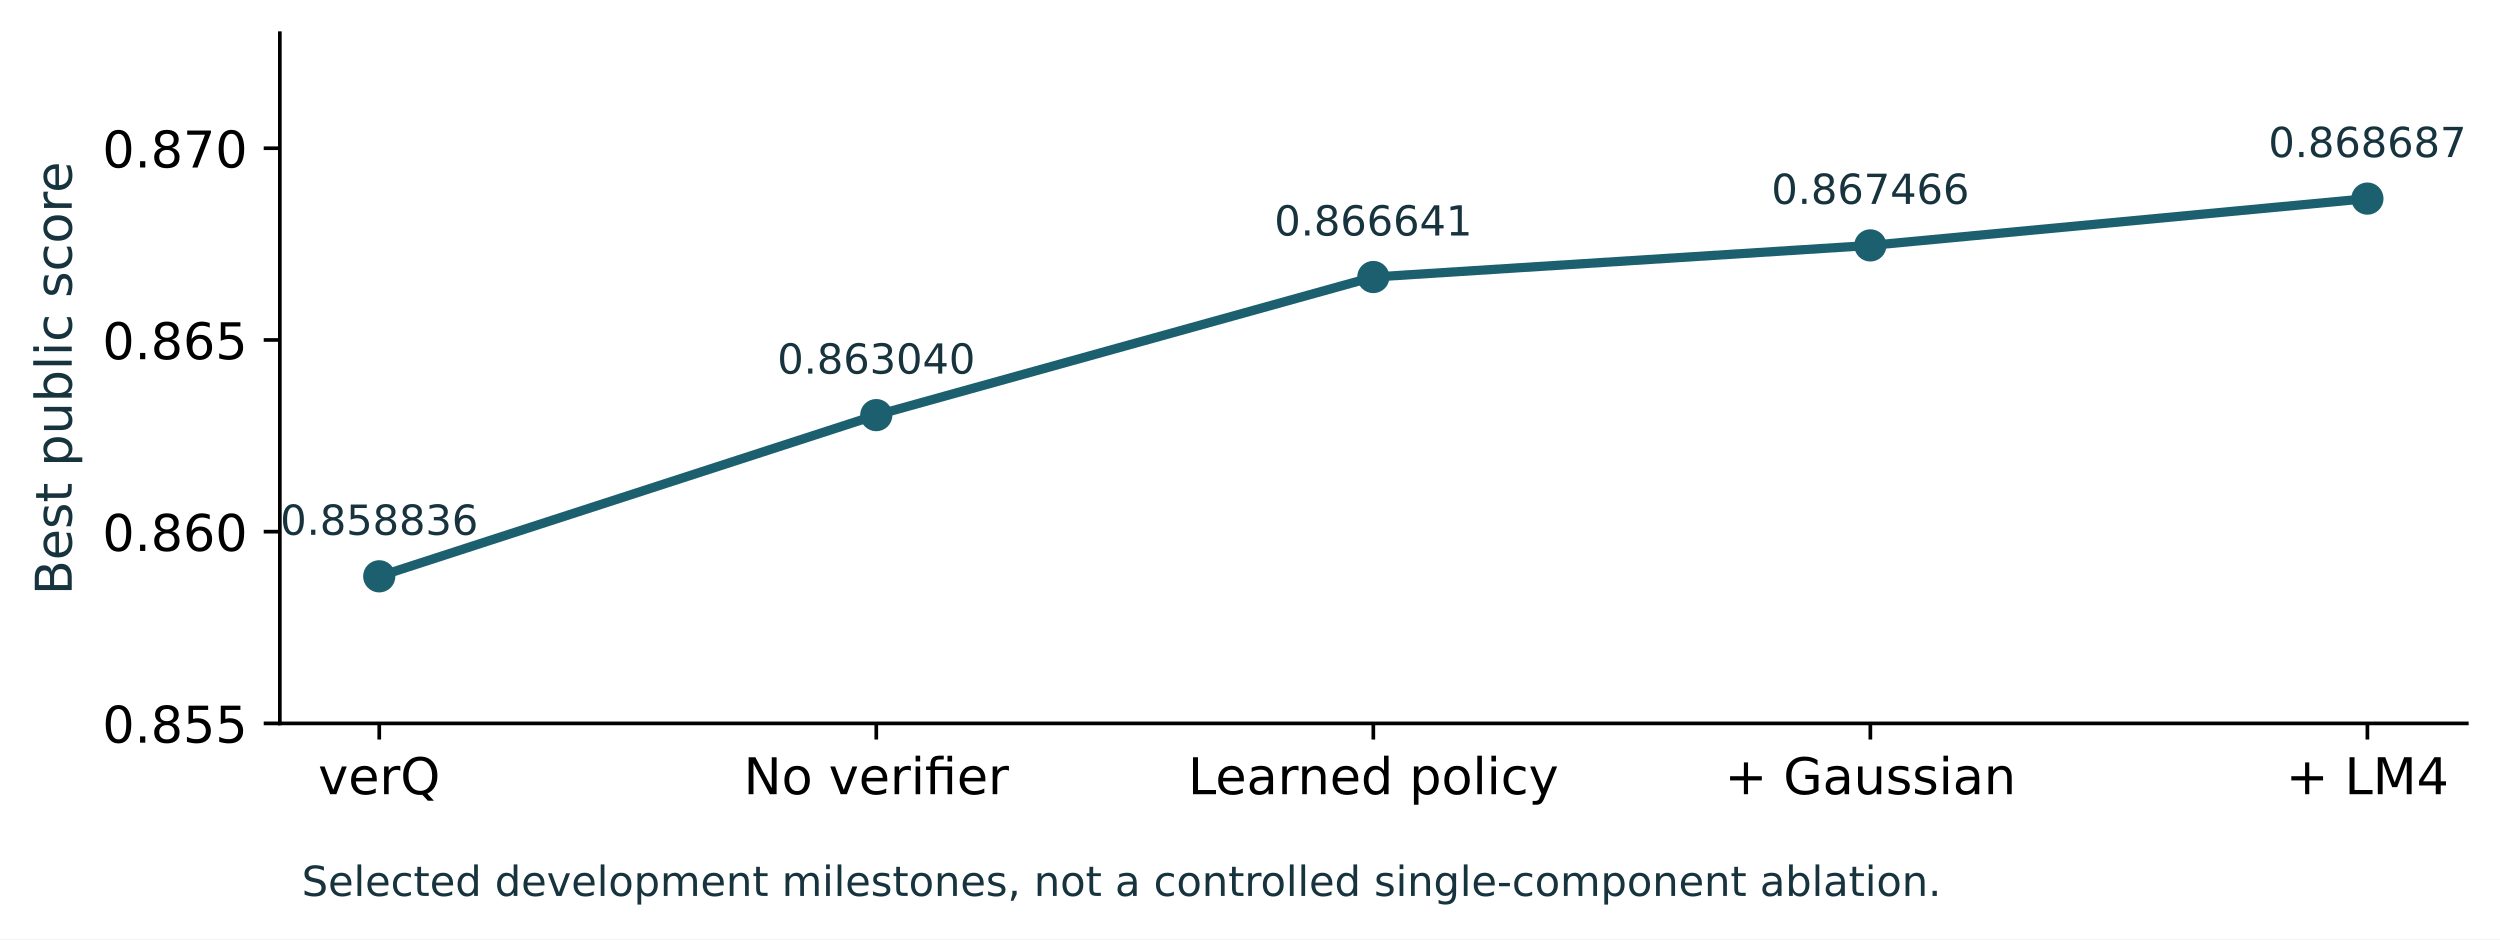
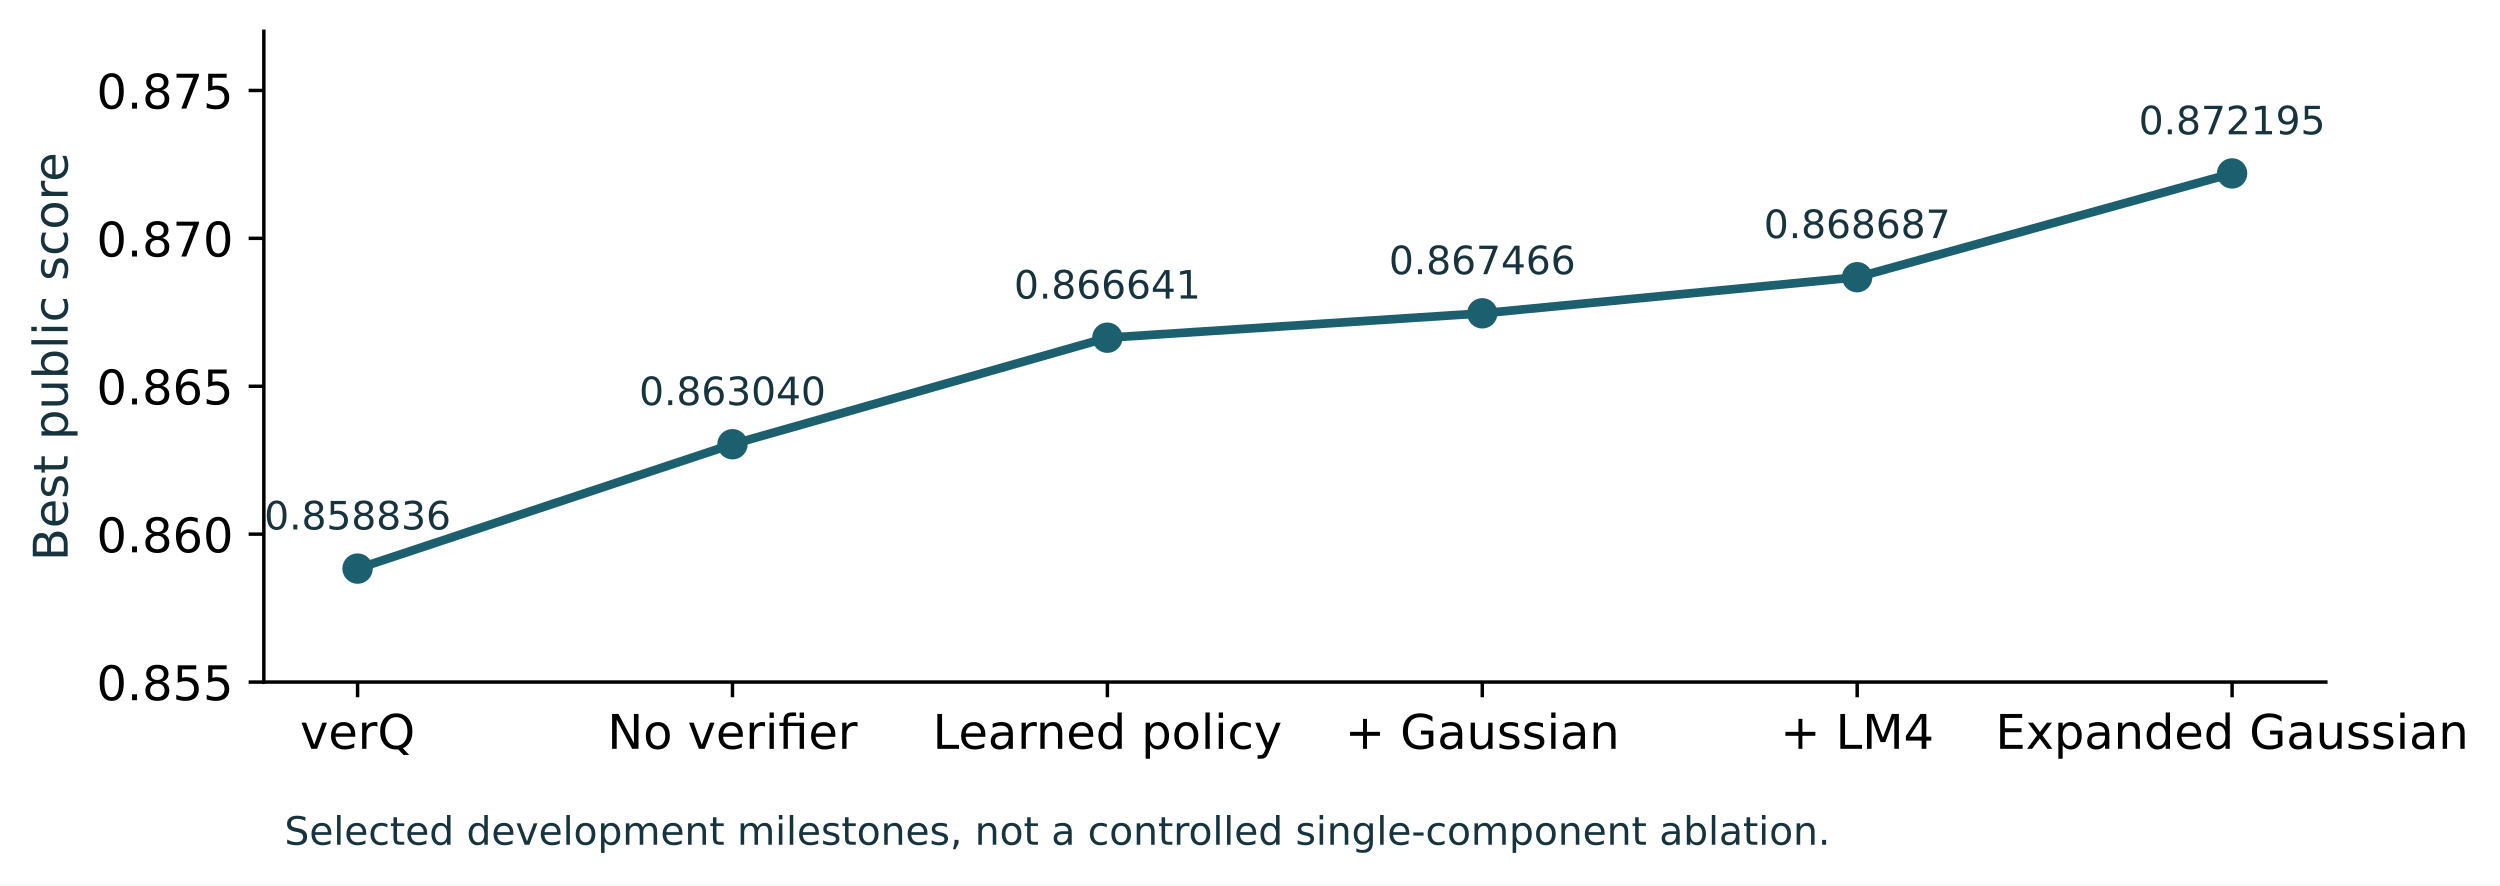
- <svg xmlns="http://www.w3.org/2000/svg" xmlns:xlink="http://www.w3.org/1999/xlink" width="542.192pt" height="203.672pt" viewBox="0 0 542.192 203.672" version="1.1">
+ <svg xmlns="http://www.w3.org/2000/svg" xmlns:xlink="http://www.w3.org/1999/xlink" width="575.059pt" height="203.672pt" viewBox="0 0 575.059 203.672" version="1.1">
  <defs>
    <style type="text/css">*{stroke-linejoin: round; stroke-linecap: butt}</style>
  </defs>
  <g id="figure_1">
    <g id="patch_1">
-       <path d="M 0 203.672 L 542.192 203.672 L 542.192 0 L 0 0 z " style="fill: #ffffff" />
+       <path d="M 0 203.672 L 575.059 203.672 L 575.059 0 L 0 0 z " style="fill: #ffffff" />
    </g>
    <g id="axes_1">
      <g id="patch_2">
        <path d="M 60.692 156.888 L 534.992 156.888 L 534.992 7.2 L 60.692 7.2 z " style="fill: #ffffff" />
      </g>
      <g id="matplotlib.axis_1">
        <g id="xtick_1">
          <g id="line2d_1">
            <defs>
-               <path id="m2d12a948ce" d="M 0 0 L 0 3.5 " style="stroke: #000000; stroke-width: 0.8" />
+               <path id="me29ed6654f" d="M 0 0 L 0 3.5 " style="stroke: #000000; stroke-width: 0.8" />
            </defs>
            <g>
-               <use xlink:href="#m2d12a948ce" x="82.251" y="156.888" style="stroke: #000000; stroke-width: 0.8" />
+               <use xlink:href="#me29ed6654f" x="82.251" y="156.888" style="stroke: #000000; stroke-width: 0.8" />
            </g>
          </g>
          <g id="text_1">
            <g transform="translate(69.02081 172.2454) scale(0.11 -0.11)">
              <defs>
                <path id="DejaVuSans-59" d="M 191 3500 L 800 3500 L 1894 563 L 2988 3500 L 3597 3500 L 2284 0 L 1503 0 L 191 3500 z " transform="scale(0.015625)" />
                <path id="DejaVuSans-48" d="M 3597 1894 L 3597 1613 L 953 1613 Q 991 1019 1311 708 Q 1631 397 2203 397 Q 2534 397 2845 478 Q 3156 559 3463 722 L 3463 178 Q 3153 47 2828 -22 Q 2503 -91 2169 -91 Q 1331 -91 842 396 Q 353 884 353 1716 Q 353 2575 817 3079 Q 1281 3584 2069 3584 Q 2775 3584 3186 3129 Q 3597 2675 3597 1894 z M 3022 2063 Q 3016 2534 2758 2815 Q 2500 3097 2075 3097 Q 1594 3097 1305 2825 Q 1016 2553 972 2059 L 3022 2063 z " transform="scale(0.015625)" />
                <path id="DejaVuSans-55" d="M 2631 2963 Q 2534 3019 2420 3045 Q 2306 3072 2169 3072 Q 1681 3072 1420 2755 Q 1159 2438 1159 1844 L 1159 0 L 581 0 L 581 3500 L 1159 3500 L 1159 2956 Q 1341 3275 1631 3429 Q 1922 3584 2338 3584 Q 2397 3584 2469 3576 Q 2541 3569 2628 3553 L 2631 2963 z " transform="scale(0.015625)" />
                <path id="DejaVuSans-34" d="M 2522 4238 Q 1834 4238 1429 3725 Q 1025 3213 1025 2328 Q 1025 1447 1429 934 Q 1834 422 2522 422 Q 3209 422 3611 934 Q 4013 1447 4013 2328 Q 4013 3213 3611 3725 Q 3209 4238 2522 4238 z M 3406 84 L 4238 -825 L 3475 -825 L 2784 -78 Q 2681 -84 2626 -87 Q 2572 -91 2522 -91 Q 1538 -91 948 567 Q 359 1225 359 2328 Q 359 3434 948 4092 Q 1538 4750 2522 4750 Q 3503 4750 4090 4092 Q 4678 3434 4678 2328 Q 4678 1516 4351 937 Q 4025 359 3406 84 z " transform="scale(0.015625)" />
              </defs>
              <use xlink:href="#DejaVuSans-59" />
              <use xlink:href="#DejaVuSans-48" transform="translate(59.1875 0)" />
              <use xlink:href="#DejaVuSans-55" transform="translate(120.7188 0)" />
              <use xlink:href="#DejaVuSans-34" transform="translate(161.8281 0)" />
            </g>
          </g>
        </g>
        <g id="xtick_2">
          <g id="line2d_2">
            <g>
-               <use xlink:href="#m2d12a948ce" x="190.046" y="156.888" style="stroke: #000000; stroke-width: 0.8" />
+               <use xlink:href="#me29ed6654f" x="168.487" y="156.888" style="stroke: #000000; stroke-width: 0.8" />
            </g>
          </g>
          <g id="text_2">
-             <g transform="translate(161.2805 172.2463) scale(0.11 -0.11)">
+             <g transform="translate(139.7214 172.2463) scale(0.11 -0.11)">
              <defs>
                <path id="DejaVuSans-31" d="M 628 4666 L 1478 4666 L 3547 763 L 3547 4666 L 4159 4666 L 4159 0 L 3309 0 L 1241 3903 L 1241 0 L 628 0 L 628 4666 z " transform="scale(0.015625)" />
                <path id="DejaVuSans-52" d="M 1959 3097 Q 1497 3097 1228 2736 Q 959 2375 959 1747 Q 959 1119 1226 758 Q 1494 397 1959 397 Q 2419 397 2687 759 Q 2956 1122 2956 1747 Q 2956 2369 2687 2733 Q 2419 3097 1959 3097 z M 1959 3584 Q 2709 3584 3137 3096 Q 3566 2609 3566 1747 Q 3566 888 3137 398 Q 2709 -91 1959 -91 Q 1206 -91 779 398 Q 353 888 353 1747 Q 353 2609 779 3096 Q 1206 3584 1959 3584 z " transform="scale(0.015625)" />
                <path id="DejaVuSans-3" transform="scale(0.015625)" />
                <path id="DejaVuSans-4c" d="M 603 3500 L 1178 3500 L 1178 0 L 603 0 L 603 3500 z M 603 4863 L 1178 4863 L 1178 4134 L 603 4134 L 603 4863 z " transform="scale(0.015625)" />
                <path id="DejaVuSans-13af" d="M 3431 3500 L 3431 0 L 2853 0 L 2853 3053 L 1275 3053 L 1275 0 L 697 0 L 697 3053 L 147 3053 L 147 3500 L 697 3500 L 697 3744 Q 697 4316 967 4589 Q 1238 4863 1797 4863 L 2375 4863 L 2375 4384 L 1825 4384 Q 1516 4384 1395 4259 Q 1275 4134 1275 3809 L 1275 3500 L 3431 3500 z M 2853 4856 L 3431 4856 L 3431 4128 L 2853 4128 L 2853 4856 z " transform="scale(0.015625)" />
              </defs>
              <use xlink:href="#DejaVuSans-31" />
              <use xlink:href="#DejaVuSans-52" transform="translate(74.8125 0)" />
              <use xlink:href="#DejaVuSans-3" transform="translate(136 0)" />
              <use xlink:href="#DejaVuSans-59" transform="translate(167.7812 0)" />
              <use xlink:href="#DejaVuSans-48" transform="translate(226.9688 0)" />
              <use xlink:href="#DejaVuSans-55" transform="translate(288.5 0)" />
              <use xlink:href="#DejaVuSans-4c" transform="translate(329.6094 0)" />
              <use xlink:href="#DejaVuSans-13af" transform="translate(357.3906 0)" />
              <use xlink:href="#DejaVuSans-48" transform="translate(420.375 0)" />
              <use xlink:href="#DejaVuSans-55" transform="translate(481.9062 0)" />
            </g>
          </g>
        </g>
        <g id="xtick_3">
          <g id="line2d_3">
            <g>
-               <use xlink:href="#m2d12a948ce" x="297.842" y="156.888" style="stroke: #000000; stroke-width: 0.8" />
+               <use xlink:href="#me29ed6654f" x="254.724" y="156.888" style="stroke: #000000; stroke-width: 0.8" />
            </g>
          </g>
          <g id="text_3">
-             <g transform="translate(257.6523 172.2463) scale(0.11 -0.11)">
+             <g transform="translate(214.5341 172.2463) scale(0.11 -0.11)">
              <defs>
                <path id="DejaVuSans-2f" d="M 628 4666 L 1259 4666 L 1259 531 L 3531 531 L 3531 0 L 628 0 L 628 4666 z " transform="scale(0.015625)" />
                <path id="DejaVuSans-44" d="M 2194 1759 Q 1497 1759 1228 1600 Q 959 1441 959 1056 Q 959 750 1161 570 Q 1363 391 1709 391 Q 2188 391 2477 730 Q 2766 1069 2766 1631 L 2766 1759 L 2194 1759 z M 3341 1997 L 3341 0 L 2766 0 L 2766 531 Q 2569 213 2275 61 Q 1981 -91 1556 -91 Q 1019 -91 701 211 Q 384 513 384 1019 Q 384 1609 779 1909 Q 1175 2209 1959 2209 L 2766 2209 L 2766 2266 Q 2766 2663 2505 2880 Q 2244 3097 1772 3097 Q 1472 3097 1187 3025 Q 903 2953 641 2809 L 641 3341 Q 956 3463 1253 3523 Q 1550 3584 1831 3584 Q 2591 3584 2966 3190 Q 3341 2797 3341 1997 z " transform="scale(0.015625)" />
                <path id="DejaVuSans-51" d="M 3513 2113 L 3513 0 L 2938 0 L 2938 2094 Q 2938 2591 2744 2837 Q 2550 3084 2163 3084 Q 1697 3084 1428 2787 Q 1159 2491 1159 1978 L 1159 0 L 581 0 L 581 3500 L 1159 3500 L 1159 2956 Q 1366 3272 1645 3428 Q 1925 3584 2291 3584 Q 2894 3584 3203 3211 Q 3513 2838 3513 2113 z " transform="scale(0.015625)" />
                <path id="DejaVuSans-47" d="M 2906 2969 L 2906 4863 L 3481 4863 L 3481 0 L 2906 0 L 2906 525 Q 2725 213 2448 61 Q 2172 -91 1784 -91 Q 1150 -91 751 415 Q 353 922 353 1747 Q 353 2572 751 3078 Q 1150 3584 1784 3584 Q 2172 3584 2448 3432 Q 2725 3281 2906 2969 z M 947 1747 Q 947 1113 1208 752 Q 1469 391 1925 391 Q 2381 391 2643 752 Q 2906 1113 2906 1747 Q 2906 2381 2643 2742 Q 2381 3103 1925 3103 Q 1469 3103 1208 2742 Q 947 2381 947 1747 z " transform="scale(0.015625)" />
                <path id="DejaVuSans-53" d="M 1159 525 L 1159 -1331 L 581 -1331 L 581 3500 L 1159 3500 L 1159 2969 Q 1341 3281 1617 3432 Q 1894 3584 2278 3584 Q 2916 3584 3314 3078 Q 3713 2572 3713 1747 Q 3713 922 3314 415 Q 2916 -91 2278 -91 Q 1894 -91 1617 61 Q 1341 213 1159 525 z M 3116 1747 Q 3116 2381 2855 2742 Q 2594 3103 2138 3103 Q 1681 3103 1420 2742 Q 1159 2381 1159 1747 Q 1159 1113 1420 752 Q 1681 391 2138 391 Q 2594 391 2855 752 Q 3116 1113 3116 1747 z " transform="scale(0.015625)" />
                <path id="DejaVuSans-4f" d="M 603 4863 L 1178 4863 L 1178 0 L 603 0 L 603 4863 z " transform="scale(0.015625)" />
                <path id="DejaVuSans-46" d="M 3122 3366 L 3122 2828 Q 2878 2963 2633 3030 Q 2388 3097 2138 3097 Q 1578 3097 1268 2742 Q 959 2388 959 1747 Q 959 1106 1268 751 Q 1578 397 2138 397 Q 2388 397 2633 464 Q 2878 531 3122 666 L 3122 134 Q 2881 22 2623 -34 Q 2366 -91 2075 -91 Q 1284 -91 818 406 Q 353 903 353 1747 Q 353 2603 823 3093 Q 1294 3584 2113 3584 Q 2378 3584 2631 3529 Q 2884 3475 3122 3366 z " transform="scale(0.015625)" />
                <path id="DejaVuSans-5c" d="M 2059 -325 Q 1816 -950 1584 -1140 Q 1353 -1331 966 -1331 L 506 -1331 L 506 -850 L 844 -850 Q 1081 -850 1212 -737 Q 1344 -625 1503 -206 L 1606 56 L 191 3500 L 800 3500 L 1894 763 L 2988 3500 L 3597 3500 L 2059 -325 z " transform="scale(0.015625)" />
              </defs>
              <use xlink:href="#DejaVuSans-2f" />
              <use xlink:href="#DejaVuSans-48" transform="translate(53.96875 0)" />
              <use xlink:href="#DejaVuSans-44" transform="translate(115.5 0)" />
              <use xlink:href="#DejaVuSans-55" transform="translate(176.7812 0)" />
              <use xlink:href="#DejaVuSans-51" transform="translate(216.1406 0)" />
              <use xlink:href="#DejaVuSans-48" transform="translate(279.5156 0)" />
              <use xlink:href="#DejaVuSans-47" transform="translate(341.0469 0)" />
              <use xlink:href="#DejaVuSans-3" transform="translate(404.5312 0)" />
              <use xlink:href="#DejaVuSans-53" transform="translate(436.3125 0)" />
              <use xlink:href="#DejaVuSans-52" transform="translate(499.7969 0)" />
              <use xlink:href="#DejaVuSans-4f" transform="translate(560.9844 0)" />
              <use xlink:href="#DejaVuSans-4c" transform="translate(588.7656 0)" />
              <use xlink:href="#DejaVuSans-46" transform="translate(616.5469 0)" />
              <use xlink:href="#DejaVuSans-5c" transform="translate(671.5312 0)" />
            </g>
          </g>
        </g>
        <g id="xtick_4">
          <g id="line2d_4">
            <g>
-               <use xlink:href="#m2d12a948ce" x="405.637" y="156.888" style="stroke: #000000; stroke-width: 0.8" />
+               <use xlink:href="#me29ed6654f" x="340.96" y="156.888" style="stroke: #000000; stroke-width: 0.8" />
            </g>
          </g>
          <g id="text_4">
-             <g transform="translate(374.0483 172.2463) scale(0.11 -0.11)">
+             <g transform="translate(309.3711 172.2463) scale(0.11 -0.11)">
              <defs>
                <path id="DejaVuSans-e" d="M 2944 4013 L 2944 2272 L 4684 2272 L 4684 1741 L 2944 1741 L 2944 0 L 2419 0 L 2419 1741 L 678 1741 L 678 2272 L 2419 2272 L 2419 4013 L 2944 4013 z " transform="scale(0.015625)" />
                <path id="DejaVuSans-2a" d="M 3809 666 L 3809 1919 L 2778 1919 L 2778 2438 L 4434 2438 L 4434 434 Q 4069 175 3628 42 Q 3188 -91 2688 -91 Q 1594 -91 976 548 Q 359 1188 359 2328 Q 359 3472 976 4111 Q 1594 4750 2688 4750 Q 3144 4750 3555 4637 Q 3966 4525 4313 4306 L 4313 3634 Q 3963 3931 3569 4081 Q 3175 4231 2741 4231 Q 1884 4231 1454 3753 Q 1025 3275 1025 2328 Q 1025 1384 1454 906 Q 1884 428 2741 428 Q 3075 428 3337 486 Q 3600 544 3809 666 z " transform="scale(0.015625)" />
                <path id="DejaVuSans-58" d="M 544 1381 L 544 3500 L 1119 3500 L 1119 1403 Q 1119 906 1312 657 Q 1506 409 1894 409 Q 2359 409 2629 706 Q 2900 1003 2900 1516 L 2900 3500 L 3475 3500 L 3475 0 L 2900 0 L 2900 538 Q 2691 219 2414 64 Q 2138 -91 1772 -91 Q 1169 -91 856 284 Q 544 659 544 1381 z M 1991 3584 L 1991 3584 z " transform="scale(0.015625)" />
                <path id="DejaVuSans-56" d="M 2834 3397 L 2834 2853 Q 2591 2978 2328 3040 Q 2066 3103 1784 3103 Q 1356 3103 1142 2972 Q 928 2841 928 2578 Q 928 2378 1081 2264 Q 1234 2150 1697 2047 L 1894 2003 Q 2506 1872 2764 1633 Q 3022 1394 3022 966 Q 3022 478 2636 193 Q 2250 -91 1575 -91 Q 1294 -91 989 -36 Q 684 19 347 128 L 347 722 Q 666 556 975 473 Q 1284 391 1588 391 Q 1994 391 2212 530 Q 2431 669 2431 922 Q 2431 1156 2273 1281 Q 2116 1406 1581 1522 L 1381 1569 Q 847 1681 609 1914 Q 372 2147 372 2553 Q 372 3047 722 3315 Q 1072 3584 1716 3584 Q 2034 3584 2315 3537 Q 2597 3491 2834 3397 z " transform="scale(0.015625)" />
              </defs>
              <use xlink:href="#DejaVuSans-e" />
              <use xlink:href="#DejaVuSans-3" transform="translate(83.79688 0)" />
              <use xlink:href="#DejaVuSans-2a" transform="translate(115.5781 0)" />
              <use xlink:href="#DejaVuSans-44" transform="translate(193.0625 0)" />
              <use xlink:href="#DejaVuSans-58" transform="translate(254.3438 0)" />
              <use xlink:href="#DejaVuSans-56" transform="translate(317.7188 0)" />
              <use xlink:href="#DejaVuSans-56" transform="translate(369.8125 0)" />
              <use xlink:href="#DejaVuSans-4c" transform="translate(421.9062 0)" />
              <use xlink:href="#DejaVuSans-44" transform="translate(449.6875 0)" />
              <use xlink:href="#DejaVuSans-51" transform="translate(510.9688 0)" />
            </g>
          </g>
        </g>
        <g id="xtick_5">
          <g id="line2d_5">
            <g>
-               <use xlink:href="#m2d12a948ce" x="513.433" y="156.888" style="stroke: #000000; stroke-width: 0.8" />
+               <use xlink:href="#me29ed6654f" x="427.196" y="156.888" style="stroke: #000000; stroke-width: 0.8" />
            </g>
          </g>
          <g id="text_5">
-             <g transform="translate(495.7665 172.2454) scale(0.11 -0.11)">
+             <g transform="translate(409.5302 172.2454) scale(0.11 -0.11)">
              <defs>
                <path id="DejaVuSans-30" d="M 628 4666 L 1569 4666 L 2759 1491 L 3956 4666 L 4897 4666 L 4897 0 L 4281 0 L 4281 4097 L 3078 897 L 2444 897 L 1241 4097 L 1241 0 L 628 0 L 628 4666 z " transform="scale(0.015625)" />
                <path id="DejaVuSans-17" d="M 2419 4116 L 825 1625 L 2419 1625 L 2419 4116 z M 2253 4666 L 3047 4666 L 3047 1625 L 3713 1625 L 3713 1100 L 3047 1100 L 3047 0 L 2419 0 L 2419 1100 L 313 1100 L 313 1709 L 2253 4666 z " transform="scale(0.015625)" />
              </defs>
              <use xlink:href="#DejaVuSans-e" />
              <use xlink:href="#DejaVuSans-3" transform="translate(83.79688 0)" />
              <use xlink:href="#DejaVuSans-2f" transform="translate(115.5781 0)" />
              <use xlink:href="#DejaVuSans-30" transform="translate(171.2969 0)" />
              <use xlink:href="#DejaVuSans-17" transform="translate(257.5781 0)" />
            </g>
          </g>
        </g>
+         <g id="xtick_6">
+           <g id="line2d_6">
+             <g>
+               <use xlink:href="#me29ed6654f" x="513.433" y="156.888" style="stroke: #000000; stroke-width: 0.8" />
+             </g>
+           </g>
+           <g id="text_6">
+             <g transform="translate(459.0068 172.2463) scale(0.11 -0.11)">
+               <defs>
+                 <path id="DejaVuSans-28" d="M 628 4666 L 3578 4666 L 3578 4134 L 1259 4134 L 1259 2753 L 3481 2753 L 3481 2222 L 1259 2222 L 1259 531 L 3634 531 L 3634 0 L 628 0 L 628 4666 z " transform="scale(0.015625)" />
+                 <path id="DejaVuSans-5b" d="M 3513 3500 L 2247 1797 L 3578 0 L 2900 0 L 1881 1375 L 863 0 L 184 0 L 1544 1831 L 300 3500 L 978 3500 L 1906 2253 L 2834 3500 L 3513 3500 z " transform="scale(0.015625)" />
+               </defs>
+               <use xlink:href="#DejaVuSans-28" />
+               <use xlink:href="#DejaVuSans-5b" transform="translate(63.1875 0)" />
+               <use xlink:href="#DejaVuSans-53" transform="translate(122.375 0)" />
+               <use xlink:href="#DejaVuSans-44" transform="translate(185.8594 0)" />
+               <use xlink:href="#DejaVuSans-51" transform="translate(247.1406 0)" />
+               <use xlink:href="#DejaVuSans-47" transform="translate(310.5156 0)" />
+               <use xlink:href="#DejaVuSans-48" transform="translate(374 0)" />
+               <use xlink:href="#DejaVuSans-47" transform="translate(435.5312 0)" />
+               <use xlink:href="#DejaVuSans-3" transform="translate(499.0156 0)" />
+               <use xlink:href="#DejaVuSans-2a" transform="translate(530.7969 0)" />
+               <use xlink:href="#DejaVuSans-44" transform="translate(608.2812 0)" />
+               <use xlink:href="#DejaVuSans-58" transform="translate(669.5625 0)" />
+               <use xlink:href="#DejaVuSans-56" transform="translate(732.9375 0)" />
+               <use xlink:href="#DejaVuSans-56" transform="translate(785.0312 0)" />
+               <use xlink:href="#DejaVuSans-4c" transform="translate(837.125 0)" />
+               <use xlink:href="#DejaVuSans-44" transform="translate(864.9062 0)" />
+               <use xlink:href="#DejaVuSans-51" transform="translate(926.1875 0)" />
+             </g>
+           </g>
+         </g>
      </g>
      <g id="matplotlib.axis_2">
        <g id="ytick_1">
-           <g id="line2d_6">
+           <g id="line2d_7">
            <defs>
-               <path id="m4f567b34d1" d="M 0 0 L -3.5 0 " style="stroke: #000000; stroke-width: 0.8" />
+               <path id="me44428ec58" d="M 0 0 L -3.5 0 " style="stroke: #000000; stroke-width: 0.8" />
            </defs>
            <g>
-               <use xlink:href="#m4f567b34d1" x="60.692" y="156.888" style="stroke: #000000; stroke-width: 0.8" />
-             </g>
-           </g>
-           <g id="text_6">
+               <use xlink:href="#me44428ec58" x="60.692" y="156.888" style="stroke: #000000; stroke-width: 0.8" />
+             </g>
+           </g>
+           <g id="text_7">
            <g transform="translate(22.20086 161.0667) scale(0.11 -0.11)">
              <defs>
                <path id="DejaVuSans-13" d="M 2034 4250 Q 1547 4250 1301 3770 Q 1056 3291 1056 2328 Q 1056 1369 1301 889 Q 1547 409 2034 409 Q 2525 409 2770 889 Q 3016 1369 3016 2328 Q 3016 3291 2770 3770 Q 2525 4250 2034 4250 z M 2034 4750 Q 2819 4750 3233 4129 Q 3647 3509 3647 2328 Q 3647 1150 3233 529 Q 2819 -91 2034 -91 Q 1250 -91 836 529 Q 422 1150 422 2328 Q 422 3509 836 4129 Q 1250 4750 2034 4750 z " transform="scale(0.015625)" />
                <path id="DejaVuSans-11" d="M 684 794 L 1344 794 L 1344 0 L 684 0 L 684 794 z " transform="scale(0.015625)" />
                <path id="DejaVuSans-1b" d="M 2034 2216 Q 1584 2216 1326 1975 Q 1069 1734 1069 1313 Q 1069 891 1326 650 Q 1584 409 2034 409 Q 2484 409 2743 651 Q 3003 894 3003 1313 Q 3003 1734 2745 1975 Q 2488 2216 2034 2216 z M 1403 2484 Q 997 2584 770 2862 Q 544 3141 544 3541 Q 544 4100 942 4425 Q 1341 4750 2034 4750 Q 2731 4750 3128 4425 Q 3525 4100 3525 3541 Q 3525 3141 3298 2862 Q 3072 2584 2669 2484 Q 3125 2378 3379 2068 Q 3634 1759 3634 1313 Q 3634 634 3220 271 Q 2806 -91 2034 -91 Q 1263 -91 848 271 Q 434 634 434 1313 Q 434 1759 690 2068 Q 947 2378 1403 2484 z M 1172 3481 Q 1172 3119 1398 2916 Q 1625 2713 2034 2713 Q 2441 2713 2670 2916 Q 2900 3119 2900 3481 Q 2900 3844 2670 4047 Q 2441 4250 2034 4250 Q 1625 4250 1398 4047 Q 1172 3844 1172 3481 z " transform="scale(0.015625)" />
                <path id="DejaVuSans-18" d="M 691 4666 L 3169 4666 L 3169 4134 L 1269 4134 L 1269 2991 Q 1406 3038 1543 3061 Q 1681 3084 1819 3084 Q 2600 3084 3056 2656 Q 3513 2228 3513 1497 Q 3513 744 3044 326 Q 2575 -91 1722 -91 Q 1428 -91 1123 -41 Q 819 9 494 109 L 494 744 Q 775 591 1075 516 Q 1375 441 1709 441 Q 2250 441 2565 725 Q 2881 1009 2881 1497 Q 2881 1984 2565 2268 Q 2250 2553 1709 2553 Q 1456 2553 1204 2497 Q 953 2441 691 2322 L 691 4666 z " transform="scale(0.015625)" />
              </defs>
              <use xlink:href="#DejaVuSans-13" />
              <use xlink:href="#DejaVuSans-11" transform="translate(63.625 0)" />
              <use xlink:href="#DejaVuSans-1b" transform="translate(95.40625 0)" />
              <use xlink:href="#DejaVuSans-18" transform="translate(159.0312 0)" />
              <use xlink:href="#DejaVuSans-18" transform="translate(222.6562 0)" />
            </g>
          </g>
        </g>
        <g id="ytick_2">
-           <g id="line2d_7">
-             <g>
-               <use xlink:href="#m4f567b34d1" x="60.692" y="115.308" style="stroke: #000000; stroke-width: 0.8" />
-             </g>
-           </g>
-           <g id="text_7">
-             <g transform="translate(22.20086 119.4867) scale(0.11 -0.11)">
+           <g id="line2d_8">
+             <g>
+               <use xlink:href="#me44428ec58" x="60.692" y="122.868" style="stroke: #000000; stroke-width: 0.8" />
+             </g>
+           </g>
+           <g id="text_8">
+             <g transform="translate(22.20086 127.0467) scale(0.11 -0.11)">
              <defs>
                <path id="DejaVuSans-19" d="M 2113 2584 Q 1688 2584 1439 2293 Q 1191 2003 1191 1497 Q 1191 994 1439 701 Q 1688 409 2113 409 Q 2538 409 2786 701 Q 3034 994 3034 1497 Q 3034 2003 2786 2293 Q 2538 2584 2113 2584 z M 3366 4563 L 3366 3988 Q 3128 4100 2886 4159 Q 2644 4219 2406 4219 Q 1781 4219 1451 3797 Q 1122 3375 1075 2522 Q 1259 2794 1537 2939 Q 1816 3084 2150 3084 Q 2853 3084 3261 2657 Q 3669 2231 3669 1497 Q 3669 778 3244 343 Q 2819 -91 2113 -91 Q 1303 -91 875 529 Q 447 1150 447 2328 Q 447 3434 972 4092 Q 1497 4750 2381 4750 Q 2619 4750 2861 4703 Q 3103 4656 3366 4563 z " transform="scale(0.015625)" />
              </defs>
              <use xlink:href="#DejaVuSans-13" />
              <use xlink:href="#DejaVuSans-11" transform="translate(63.625 0)" />
              <use xlink:href="#DejaVuSans-1b" transform="translate(95.40625 0)" />
              <use xlink:href="#DejaVuSans-19" transform="translate(159.0312 0)" />
              <use xlink:href="#DejaVuSans-13" transform="translate(222.6562 0)" />
            </g>
          </g>
        </g>
        <g id="ytick_3">
-           <g id="line2d_8">
-             <g>
-               <use xlink:href="#m4f567b34d1" x="60.692" y="73.728" style="stroke: #000000; stroke-width: 0.8" />
-             </g>
-           </g>
-           <g id="text_8">
-             <g transform="translate(22.20086 77.90671) scale(0.11 -0.11)">
+           <g id="line2d_9">
+             <g>
+               <use xlink:href="#me44428ec58" x="60.692" y="88.848" style="stroke: #000000; stroke-width: 0.8" />
+             </g>
+           </g>
+           <g id="text_9">
+             <g transform="translate(22.20086 93.02671) scale(0.11 -0.11)">
              <use xlink:href="#DejaVuSans-13" />
              <use xlink:href="#DejaVuSans-11" transform="translate(63.625 0)" />
              <use xlink:href="#DejaVuSans-1b" transform="translate(95.40625 0)" />
              <use xlink:href="#DejaVuSans-19" transform="translate(159.0312 0)" />
              <use xlink:href="#DejaVuSans-18" transform="translate(222.6562 0)" />
            </g>
          </g>
        </g>
        <g id="ytick_4">
-           <g id="line2d_9">
-             <g>
-               <use xlink:href="#m4f567b34d1" x="60.692" y="32.148" style="stroke: #000000; stroke-width: 0.8" />
-             </g>
-           </g>
-           <g id="text_9">
-             <g transform="translate(22.20086 36.32671) scale(0.11 -0.11)">
+           <g id="line2d_10">
+             <g>
+               <use xlink:href="#me44428ec58" x="60.692" y="54.828" style="stroke: #000000; stroke-width: 0.8" />
+             </g>
+           </g>
+           <g id="text_10">
+             <g transform="translate(22.20086 59.00671) scale(0.11 -0.11)">
              <defs>
                <path id="DejaVuSans-1a" d="M 525 4666 L 3525 4666 L 3525 4397 L 1831 0 L 1172 0 L 2766 4134 L 525 4134 L 525 4666 z " transform="scale(0.015625)" />
              </defs>
              <use xlink:href="#DejaVuSans-13" />
              <use xlink:href="#DejaVuSans-11" transform="translate(63.625 0)" />
              <use xlink:href="#DejaVuSans-1b" transform="translate(95.40625 0)" />
              <use xlink:href="#DejaVuSans-1a" transform="translate(159.0312 0)" />
              <use xlink:href="#DejaVuSans-13" transform="translate(222.6562 0)" />
            </g>
          </g>
        </g>
-         <g id="text_10">
+         <g id="ytick_5">
+           <g id="line2d_11">
+             <g>
+               <use xlink:href="#me44428ec58" x="60.692" y="20.808" style="stroke: #000000; stroke-width: 0.8" />
+             </g>
+           </g>
+           <g id="text_11">
+             <g transform="translate(22.20086 24.98671) scale(0.11 -0.11)">
+               <use xlink:href="#DejaVuSans-13" />
+               <use xlink:href="#DejaVuSans-11" transform="translate(63.625 0)" />
+               <use xlink:href="#DejaVuSans-1b" transform="translate(95.40625 0)" />
+               <use xlink:href="#DejaVuSans-1a" transform="translate(159.0312 0)" />
+               <use xlink:href="#DejaVuSans-18" transform="translate(222.6562 0)" />
+             </g>
+           </g>
+         </g>
+         <g id="text_12">
          <g style="fill: #17343e" transform="translate(15.55828 129.0467) rotate(-90) scale(0.11 -0.11)">
            <defs>
              <path id="DejaVuSans-25" d="M 1259 2228 L 1259 519 L 2272 519 Q 2781 519 3026 730 Q 3272 941 3272 1375 Q 3272 1813 3026 2020 Q 2781 2228 2272 2228 L 1259 2228 z M 1259 4147 L 1259 2741 L 2194 2741 Q 2656 2741 2882 2914 Q 3109 3088 3109 3444 Q 3109 3797 2882 3972 Q 2656 4147 2194 4147 L 1259 4147 z M 628 4666 L 2241 4666 Q 2963 4666 3353 4366 Q 3744 4066 3744 3513 Q 3744 3084 3544 2831 Q 3344 2578 2956 2516 Q 3422 2416 3680 2098 Q 3938 1781 3938 1306 Q 3938 681 3513 340 Q 3088 0 2303 0 L 628 0 L 628 4666 z " transform="scale(0.015625)" />
              <path id="DejaVuSans-57" d="M 1172 4494 L 1172 3500 L 2356 3500 L 2356 3053 L 1172 3053 L 1172 1153 Q 1172 725 1289 603 Q 1406 481 1766 481 L 2356 481 L 2356 0 L 1766 0 Q 1100 0 847 248 Q 594 497 594 1153 L 594 3053 L 172 3053 L 172 3500 L 594 3500 L 594 4494 L 1172 4494 z " transform="scale(0.015625)" />
              <path id="DejaVuSans-45" d="M 3116 1747 Q 3116 2381 2855 2742 Q 2594 3103 2138 3103 Q 1681 3103 1420 2742 Q 1159 2381 1159 1747 Q 1159 1113 1420 752 Q 1681 391 2138 391 Q 2594 391 2855 752 Q 3116 1113 3116 1747 z M 1159 2969 Q 1341 3281 1617 3432 Q 1894 3584 2278 3584 Q 2916 3584 3314 3078 Q 3713 2572 3713 1747 Q 3713 922 3314 415 Q 2916 -91 2278 -91 Q 1894 -91 1617 61 Q 1341 213 1159 525 L 1159 0 L 581 0 L 581 4863 L 1159 4863 L 1159 2969 z " transform="scale(0.015625)" />
            </defs>
            <use xlink:href="#DejaVuSans-25" />
            <use xlink:href="#DejaVuSans-48" transform="translate(68.60938 0)" />
            <use xlink:href="#DejaVuSans-56" transform="translate(130.1406 0)" />
            <use xlink:href="#DejaVuSans-57" transform="translate(182.2344 0)" />
            <use xlink:href="#DejaVuSans-3" transform="translate(221.4375 0)" />
            <use xlink:href="#DejaVuSans-53" transform="translate(253.2188 0)" />
            <use xlink:href="#DejaVuSans-58" transform="translate(316.7031 0)" />
            <use xlink:href="#DejaVuSans-45" transform="translate(380.0781 0)" />
            <use xlink:href="#DejaVuSans-4f" transform="translate(443.5625 0)" />
            <use xlink:href="#DejaVuSans-4c" transform="translate(471.3438 0)" />
            <use xlink:href="#DejaVuSans-46" transform="translate(499.125 0)" />
            <use xlink:href="#DejaVuSans-3" transform="translate(554.1094 0)" />
            <use xlink:href="#DejaVuSans-56" transform="translate(585.8906 0)" />
            <use xlink:href="#DejaVuSans-46" transform="translate(637.9844 0)" />
            <use xlink:href="#DejaVuSans-52" transform="translate(692.9688 0)" />
            <use xlink:href="#DejaVuSans-55" transform="translate(754.1562 0)" />
            <use xlink:href="#DejaVuSans-48" transform="translate(793.0625 0)" />
          </g>
        </g>
      </g>
-       <g id="line2d_10">
-         <path d="M 82.251 124.99 L 190.046 90.03 L 297.842 60.079 L 405.637 53.222 L 513.433 43.071 " clip-path="url(#pd710a5077c)" style="fill: none; stroke: #1c6070; stroke-width: 2; stroke-linecap: square" />
+       <g id="line2d_12">
+         <path d="M 82.251 130.79 L 168.487 102.186 L 254.724 77.681 L 340.96 72.07 L 427.196 63.765 L 513.433 39.893 " clip-path="url(#p44d8de3487)" style="fill: none; stroke: #1c6070; stroke-width: 2; stroke-linecap: square" />
        <defs>
-           <path id="me27eb15d29" d="M 0 3 C 0.796 3 1.559 2.684 2.121 2.121 C 2.684 1.559 3 0.796 3 0 C 3 -0.796 2.684 -1.559 2.121 -2.121 C 1.559 -2.684 0.796 -3 0 -3 C -0.796 -3 -1.559 -2.684 -2.121 -2.121 C -2.684 -1.559 -3 -0.796 -3 0 C -3 0.796 -2.684 1.559 -2.121 2.121 C -1.559 2.684 -0.796 3 0 3 z " style="stroke: #1c6070" />
+           <path id="m3d56952230" d="M 0 3 C 0.796 3 1.559 2.684 2.121 2.121 C 2.684 1.559 3 0.796 3 0 C 3 -0.796 2.684 -1.559 2.121 -2.121 C 1.559 -2.684 0.796 -3 0 -3 C -0.796 -3 -1.559 -2.684 -2.121 -2.121 C -2.684 -1.559 -3 -0.796 -3 0 C -3 0.796 -2.684 1.559 -2.121 2.121 C -1.559 2.684 -0.796 3 0 3 z " style="stroke: #1c6070" />
        </defs>
-         <g clip-path="url(#pd710a5077c)">
-           <use xlink:href="#me27eb15d29" x="82.251" y="124.99" style="fill: #1c6070; stroke: #1c6070" />
-           <use xlink:href="#me27eb15d29" x="190.046" y="90.03" style="fill: #1c6070; stroke: #1c6070" />
-           <use xlink:href="#me27eb15d29" x="297.842" y="60.079" style="fill: #1c6070; stroke: #1c6070" />
-           <use xlink:href="#me27eb15d29" x="405.637" y="53.222" style="fill: #1c6070; stroke: #1c6070" />
-           <use xlink:href="#me27eb15d29" x="513.433" y="43.071" style="fill: #1c6070; stroke: #1c6070" />
+         <g clip-path="url(#p44d8de3487)">
+           <use xlink:href="#m3d56952230" x="82.251" y="130.79" style="fill: #1c6070; stroke: #1c6070" />
+           <use xlink:href="#m3d56952230" x="168.487" y="102.186" style="fill: #1c6070; stroke: #1c6070" />
+           <use xlink:href="#m3d56952230" x="254.724" y="77.681" style="fill: #1c6070; stroke: #1c6070" />
+           <use xlink:href="#m3d56952230" x="340.96" y="72.07" style="fill: #1c6070; stroke: #1c6070" />
+           <use xlink:href="#m3d56952230" x="427.196" y="63.765" style="fill: #1c6070; stroke: #1c6070" />
+           <use xlink:href="#m3d56952230" x="513.433" y="39.893" style="fill: #1c6070; stroke: #1c6070" />
        </g>
      </g>
      <g id="patch_3">
        <path d="M 60.692 156.888 L 60.692 7.2 " style="fill: none; stroke: #000000; stroke-width: 0.8; stroke-linejoin: miter; stroke-linecap: square" />
      </g>
      <g id="patch_4">
        <path d="M 60.692 156.888 L 534.992 156.888 " style="fill: none; stroke: #000000; stroke-width: 0.8; stroke-linejoin: miter; stroke-linecap: square" />
      </g>
-       <g id="text_11">
-         <g style="fill: #17343e" transform="translate(60.77886 115.9903) scale(0.09 -0.09)">
+       <g id="text_13">
+         <g style="fill: #17343e" transform="translate(60.77886 121.7899) scale(0.09 -0.09)">
          <defs>
            <path id="DejaVuSans-16" d="M 2597 2516 Q 3050 2419 3304 2112 Q 3559 1806 3559 1356 Q 3559 666 3084 287 Q 2609 -91 1734 -91 Q 1441 -91 1130 -33 Q 819 25 488 141 L 488 750 Q 750 597 1062 519 Q 1375 441 1716 441 Q 2309 441 2620 675 Q 2931 909 2931 1356 Q 2931 1769 2642 2001 Q 2353 2234 1838 2234 L 1294 2234 L 1294 2753 L 1863 2753 Q 2328 2753 2575 2939 Q 2822 3125 2822 3475 Q 2822 3834 2567 4026 Q 2313 4219 1838 4219 Q 1578 4219 1281 4162 Q 984 4106 628 3988 L 628 4550 Q 988 4650 1302 4700 Q 1616 4750 1894 4750 Q 2613 4750 3031 4423 Q 3450 4097 3450 3541 Q 3450 3153 3228 2886 Q 3006 2619 2597 2516 z " transform="scale(0.015625)" />
          </defs>
          <use xlink:href="#DejaVuSans-13" />
          <use xlink:href="#DejaVuSans-11" transform="translate(63.625 0)" />
          <use xlink:href="#DejaVuSans-1b" transform="translate(95.40625 0)" />
          <use xlink:href="#DejaVuSans-18" transform="translate(159.0312 0)" />
          <use xlink:href="#DejaVuSans-1b" transform="translate(222.6562 0)" />
          <use xlink:href="#DejaVuSans-1b" transform="translate(286.2812 0)" />
          <use xlink:href="#DejaVuSans-16" transform="translate(349.9062 0)" />
          <use xlink:href="#DejaVuSans-19" transform="translate(413.5312 0)" />
        </g>
      </g>
-       <g id="text_12">
-         <g style="fill: #17343e" transform="translate(168.5743 81.02985) scale(0.09 -0.09)">
+       <g id="text_14">
+         <g style="fill: #17343e" transform="translate(147.0152 93.18588) scale(0.09 -0.09)">
          <use xlink:href="#DejaVuSans-13" />
          <use xlink:href="#DejaVuSans-11" transform="translate(63.625 0)" />
          <use xlink:href="#DejaVuSans-1b" transform="translate(95.40625 0)" />
          <use xlink:href="#DejaVuSans-19" transform="translate(159.0312 0)" />
          <use xlink:href="#DejaVuSans-16" transform="translate(222.6562 0)" />
          <use xlink:href="#DejaVuSans-13" transform="translate(286.2812 0)" />
          <use xlink:href="#DejaVuSans-17" transform="translate(349.9062 0)" />
          <use xlink:href="#DejaVuSans-13" transform="translate(413.5312 0)" />
        </g>
      </g>
-       <g id="text_13">
-         <g style="fill: #17343e" transform="translate(276.3698 51.07895) scale(0.09 -0.09)">
+       <g id="text_15">
+         <g style="fill: #17343e" transform="translate(233.2516 68.68059) scale(0.09 -0.09)">
          <defs>
            <path id="DejaVuSans-14" d="M 794 531 L 1825 531 L 1825 4091 L 703 3866 L 703 4441 L 1819 4666 L 2450 4666 L 2450 531 L 3481 531 L 3481 0 L 794 0 L 794 531 z " transform="scale(0.015625)" />
          </defs>
          <use xlink:href="#DejaVuSans-13" />
          <use xlink:href="#DejaVuSans-11" transform="translate(63.625 0)" />
          <use xlink:href="#DejaVuSans-1b" transform="translate(95.40625 0)" />
          <use xlink:href="#DejaVuSans-19" transform="translate(159.0312 0)" />
          <use xlink:href="#DejaVuSans-19" transform="translate(222.6562 0)" />
          <use xlink:href="#DejaVuSans-19" transform="translate(286.2812 0)" />
          <use xlink:href="#DejaVuSans-17" transform="translate(349.9062 0)" />
          <use xlink:href="#DejaVuSans-14" transform="translate(413.5312 0)" />
        </g>
      </g>
-       <g id="text_14">
-         <g style="fill: #17343e" transform="translate(384.1652 44.22158) scale(0.09 -0.09)">
+       <g id="text_16">
+         <g style="fill: #17343e" transform="translate(319.4879 63.07002) scale(0.09 -0.09)">
          <use xlink:href="#DejaVuSans-13" />
          <use xlink:href="#DejaVuSans-11" transform="translate(63.625 0)" />
          <use xlink:href="#DejaVuSans-1b" transform="translate(95.40625 0)" />
          <use xlink:href="#DejaVuSans-19" transform="translate(159.0312 0)" />
          <use xlink:href="#DejaVuSans-1a" transform="translate(222.6562 0)" />
          <use xlink:href="#DejaVuSans-17" transform="translate(286.2812 0)" />
          <use xlink:href="#DejaVuSans-19" transform="translate(349.9062 0)" />
          <use xlink:href="#DejaVuSans-19" transform="translate(413.5312 0)" />
        </g>
      </g>
-       <g id="text_15">
-         <g style="fill: #17343e" transform="translate(491.9607 34.07107) scale(0.09 -0.09)">
+       <g id="text_17">
+         <g style="fill: #17343e" transform="translate(405.7243 54.76505) scale(0.09 -0.09)">
          <use xlink:href="#DejaVuSans-13" />
          <use xlink:href="#DejaVuSans-11" transform="translate(63.625 0)" />
          <use xlink:href="#DejaVuSans-1b" transform="translate(95.40625 0)" />
          <use xlink:href="#DejaVuSans-19" transform="translate(159.0312 0)" />
          <use xlink:href="#DejaVuSans-1b" transform="translate(222.6562 0)" />
          <use xlink:href="#DejaVuSans-19" transform="translate(286.2812 0)" />
          <use xlink:href="#DejaVuSans-1b" transform="translate(349.9062 0)" />
          <use xlink:href="#DejaVuSans-1a" transform="translate(413.5312 0)" />
        </g>
      </g>
-       <g id="text_16">
+       <g id="text_18">
+         <g style="fill: #17343e" transform="translate(491.9607 30.89322) scale(0.09 -0.09)">
+           <defs>
+             <path id="DejaVuSans-15" d="M 1228 531 L 3431 531 L 3431 0 L 469 0 L 469 531 Q 828 903 1448 1529 Q 2069 2156 2228 2338 Q 2531 2678 2651 2914 Q 2772 3150 2772 3378 Q 2772 3750 2511 3984 Q 2250 4219 1831 4219 Q 1534 4219 1204 4116 Q 875 4013 500 3803 L 500 4441 Q 881 4594 1212 4672 Q 1544 4750 1819 4750 Q 2544 4750 2975 4387 Q 3406 4025 3406 3419 Q 3406 3131 3298 2873 Q 3191 2616 2906 2266 Q 2828 2175 2409 1742 Q 1991 1309 1228 531 z " transform="scale(0.015625)" />
+             <path id="DejaVuSans-1c" d="M 703 97 L 703 672 Q 941 559 1184 500 Q 1428 441 1663 441 Q 2288 441 2617 861 Q 2947 1281 2994 2138 Q 2813 1869 2534 1725 Q 2256 1581 1919 1581 Q 1219 1581 811 2004 Q 403 2428 403 3163 Q 403 3881 828 4315 Q 1253 4750 1959 4750 Q 2769 4750 3195 4129 Q 3622 3509 3622 2328 Q 3622 1225 3098 567 Q 2575 -91 1691 -91 Q 1453 -91 1209 -44 Q 966 3 703 97 z M 1959 2075 Q 2384 2075 2632 2365 Q 2881 2656 2881 3163 Q 2881 3666 2632 3958 Q 2384 4250 1959 4250 Q 1534 4250 1286 3958 Q 1038 3666 1038 3163 Q 1038 2656 1286 2365 Q 1534 2075 1959 2075 z " transform="scale(0.015625)" />
+           </defs>
+           <use xlink:href="#DejaVuSans-13" />
+           <use xlink:href="#DejaVuSans-11" transform="translate(63.625 0)" />
+           <use xlink:href="#DejaVuSans-1b" transform="translate(95.40625 0)" />
+           <use xlink:href="#DejaVuSans-1a" transform="translate(159.0312 0)" />
+           <use xlink:href="#DejaVuSans-15" transform="translate(222.6562 0)" />
+           <use xlink:href="#DejaVuSans-14" transform="translate(286.2812 0)" />
+           <use xlink:href="#DejaVuSans-1c" transform="translate(349.9062 0)" />
+           <use xlink:href="#DejaVuSans-18" transform="translate(413.5312 0)" />
+         </g>
+       </g>
+       <g id="text_19">
        <g style="fill: #17343e" transform="translate(65.4348 194.31) scale(0.09 -0.09)">
          <defs>
            <path id="DejaVuSans-36" d="M 3425 4513 L 3425 3897 Q 3066 4069 2747 4153 Q 2428 4238 2131 4238 Q 1616 4238 1336 4038 Q 1056 3838 1056 3469 Q 1056 3159 1242 3001 Q 1428 2844 1947 2747 L 2328 2669 Q 3034 2534 3370 2195 Q 3706 1856 3706 1288 Q 3706 609 3251 259 Q 2797 -91 1919 -91 Q 1588 -91 1214 -16 Q 841 59 441 206 L 441 856 Q 825 641 1194 531 Q 1563 422 1919 422 Q 2459 422 2753 634 Q 3047 847 3047 1241 Q 3047 1584 2836 1778 Q 2625 1972 2144 2069 L 1759 2144 Q 1053 2284 737 2584 Q 422 2884 422 3419 Q 422 4038 858 4394 Q 1294 4750 2059 4750 Q 2388 4750 2728 4690 Q 3069 4631 3425 4513 z " transform="scale(0.015625)" />
            <path id="DejaVuSans-50" d="M 3328 2828 Q 3544 3216 3844 3400 Q 4144 3584 4550 3584 Q 5097 3584 5394 3201 Q 5691 2819 5691 2113 L 5691 0 L 5113 0 L 5113 2094 Q 5113 2597 4934 2840 Q 4756 3084 4391 3084 Q 3944 3084 3684 2787 Q 3425 2491 3425 1978 L 3425 0 L 2847 0 L 2847 2094 Q 2847 2600 2669 2842 Q 2491 3084 2119 3084 Q 1678 3084 1418 2786 Q 1159 2488 1159 1978 L 1159 0 L 581 0 L 581 3500 L 1159 3500 L 1159 2956 Q 1356 3278 1631 3431 Q 1906 3584 2284 3584 Q 2666 3584 2933 3390 Q 3200 3197 3328 2828 z " transform="scale(0.015625)" />
            <path id="DejaVuSans-f" d="M 750 794 L 1409 794 L 1409 256 L 897 -744 L 494 -744 L 750 256 L 750 794 z " transform="scale(0.015625)" />
            <path id="DejaVuSans-4a" d="M 2906 1791 Q 2906 2416 2648 2759 Q 2391 3103 1925 3103 Q 1463 3103 1205 2759 Q 947 2416 947 1791 Q 947 1169 1205 825 Q 1463 481 1925 481 Q 2391 481 2648 825 Q 2906 1169 2906 1791 z M 3481 434 Q 3481 -459 3084 -895 Q 2688 -1331 1869 -1331 Q 1566 -1331 1297 -1286 Q 1028 -1241 775 -1147 L 775 -588 Q 1028 -725 1275 -790 Q 1522 -856 1778 -856 Q 2344 -856 2625 -561 Q 2906 -266 2906 331 L 2906 616 Q 2728 306 2450 153 Q 2172 0 1784 0 Q 1141 0 747 490 Q 353 981 353 1791 Q 353 2603 747 3093 Q 1141 3584 1784 3584 Q 2172 3584 2450 3431 Q 2728 3278 2906 2969 L 2906 3500 L 3481 3500 L 3481 434 z " transform="scale(0.015625)" />
            <path id="DejaVuSans-10" d="M 313 2009 L 1997 2009 L 1997 1497 L 313 1497 L 313 2009 z " transform="scale(0.015625)" />
          </defs>
          <use xlink:href="#DejaVuSans-36" />
          <use xlink:href="#DejaVuSans-48" transform="translate(63.48438 0)" />
          <use xlink:href="#DejaVuSans-4f" transform="translate(125.0156 0)" />
          <use xlink:href="#DejaVuSans-48" transform="translate(152.7969 0)" />
          <use xlink:href="#DejaVuSans-46" transform="translate(214.3281 0)" />
          <use xlink:href="#DejaVuSans-57" transform="translate(269.3125 0)" />
          <use xlink:href="#DejaVuSans-48" transform="translate(308.5156 0)" />
          <use xlink:href="#DejaVuSans-47" transform="translate(370.0469 0)" />
          <use xlink:href="#DejaVuSans-3" transform="translate(433.5312 0)" />
          <use xlink:href="#DejaVuSans-47" transform="translate(465.3125 0)" />
          <use xlink:href="#DejaVuSans-48" transform="translate(528.7969 0)" />
          <use xlink:href="#DejaVuSans-59" transform="translate(590.3281 0)" />
          <use xlink:href="#DejaVuSans-48" transform="translate(649.5156 0)" />
          <use xlink:href="#DejaVuSans-4f" transform="translate(711.0469 0)" />
          <use xlink:href="#DejaVuSans-52" transform="translate(738.8281 0)" />
          <use xlink:href="#DejaVuSans-53" transform="translate(800.0156 0)" />
          <use xlink:href="#DejaVuSans-50" transform="translate(863.5 0)" />
          <use xlink:href="#DejaVuSans-48" transform="translate(960.9062 0)" />
          <use xlink:href="#DejaVuSans-51" transform="translate(1022.438 0)" />
          <use xlink:href="#DejaVuSans-57" transform="translate(1085.812 0)" />
          <use xlink:href="#DejaVuSans-3" transform="translate(1125.016 0)" />
          <use xlink:href="#DejaVuSans-50" transform="translate(1156.797 0)" />
          <use xlink:href="#DejaVuSans-4c" transform="translate(1254.203 0)" />
          <use xlink:href="#DejaVuSans-4f" transform="translate(1281.984 0)" />
          <use xlink:href="#DejaVuSans-48" transform="translate(1309.766 0)" />
          <use xlink:href="#DejaVuSans-56" transform="translate(1371.297 0)" />
          <use xlink:href="#DejaVuSans-57" transform="translate(1423.391 0)" />
          <use xlink:href="#DejaVuSans-52" transform="translate(1462.594 0)" />
          <use xlink:href="#DejaVuSans-51" transform="translate(1523.781 0)" />
          <use xlink:href="#DejaVuSans-48" transform="translate(1587.156 0)" />
          <use xlink:href="#DejaVuSans-56" transform="translate(1648.688 0)" />
          <use xlink:href="#DejaVuSans-f" transform="translate(1700.781 0)" />
          <use xlink:href="#DejaVuSans-3" transform="translate(1732.562 0)" />
          <use xlink:href="#DejaVuSans-51" transform="translate(1764.344 0)" />
          <use xlink:href="#DejaVuSans-52" transform="translate(1827.719 0)" />
          <use xlink:href="#DejaVuSans-57" transform="translate(1888.906 0)" />
          <use xlink:href="#DejaVuSans-3" transform="translate(1928.109 0)" />
          <use xlink:href="#DejaVuSans-44" transform="translate(1959.891 0)" />
          <use xlink:href="#DejaVuSans-3" transform="translate(2021.172 0)" />
          <use xlink:href="#DejaVuSans-46" transform="translate(2052.953 0)" />
          <use xlink:href="#DejaVuSans-52" transform="translate(2107.938 0)" />
          <use xlink:href="#DejaVuSans-51" transform="translate(2169.125 0)" />
          <use xlink:href="#DejaVuSans-57" transform="translate(2232.5 0)" />
          <use xlink:href="#DejaVuSans-55" transform="translate(2271.703 0)" />
          <use xlink:href="#DejaVuSans-52" transform="translate(2310.609 0)" />
          <use xlink:href="#DejaVuSans-4f" transform="translate(2371.797 0)" />
          <use xlink:href="#DejaVuSans-4f" transform="translate(2399.578 0)" />
          <use xlink:href="#DejaVuSans-48" transform="translate(2427.359 0)" />
          <use xlink:href="#DejaVuSans-47" transform="translate(2488.891 0)" />
          <use xlink:href="#DejaVuSans-3" transform="translate(2552.375 0)" />
          <use xlink:href="#DejaVuSans-56" transform="translate(2584.156 0)" />
          <use xlink:href="#DejaVuSans-4c" transform="translate(2636.25 0)" />
          <use xlink:href="#DejaVuSans-51" transform="translate(2664.031 0)" />
          <use xlink:href="#DejaVuSans-4a" transform="translate(2727.406 0)" />
          <use xlink:href="#DejaVuSans-4f" transform="translate(2790.891 0)" />
          <use xlink:href="#DejaVuSans-48" transform="translate(2818.672 0)" />
          <use xlink:href="#DejaVuSans-10" transform="translate(2880.203 0)" />
          <use xlink:href="#DejaVuSans-46" transform="translate(2916.281 0)" />
          <use xlink:href="#DejaVuSans-52" transform="translate(2971.266 0)" />
          <use xlink:href="#DejaVuSans-50" transform="translate(3032.453 0)" />
          <use xlink:href="#DejaVuSans-53" transform="translate(3129.859 0)" />
          <use xlink:href="#DejaVuSans-52" transform="translate(3193.344 0)" />
          <use xlink:href="#DejaVuSans-51" transform="translate(3254.531 0)" />
          <use xlink:href="#DejaVuSans-48" transform="translate(3317.906 0)" />
          <use xlink:href="#DejaVuSans-51" transform="translate(3379.438 0)" />
          <use xlink:href="#DejaVuSans-57" transform="translate(3442.812 0)" />
          <use xlink:href="#DejaVuSans-3" transform="translate(3482.016 0)" />
          <use xlink:href="#DejaVuSans-44" transform="translate(3513.797 0)" />
          <use xlink:href="#DejaVuSans-45" transform="translate(3575.078 0)" />
          <use xlink:href="#DejaVuSans-4f" transform="translate(3638.562 0)" />
          <use xlink:href="#DejaVuSans-44" transform="translate(3666.344 0)" />
          <use xlink:href="#DejaVuSans-57" transform="translate(3727.625 0)" />
          <use xlink:href="#DejaVuSans-4c" transform="translate(3766.828 0)" />
          <use xlink:href="#DejaVuSans-52" transform="translate(3794.609 0)" />
          <use xlink:href="#DejaVuSans-51" transform="translate(3855.797 0)" />
          <use xlink:href="#DejaVuSans-11" transform="translate(3919.172 0)" />
        </g>
      </g>
    </g>
  </g>
  <defs>
-     <clipPath id="pd710a5077c">
+     <clipPath id="p44d8de3487">
      <rect x="60.692" y="7.2" width="474.3" height="149.688" />
    </clipPath>
  </defs>
</svg>
